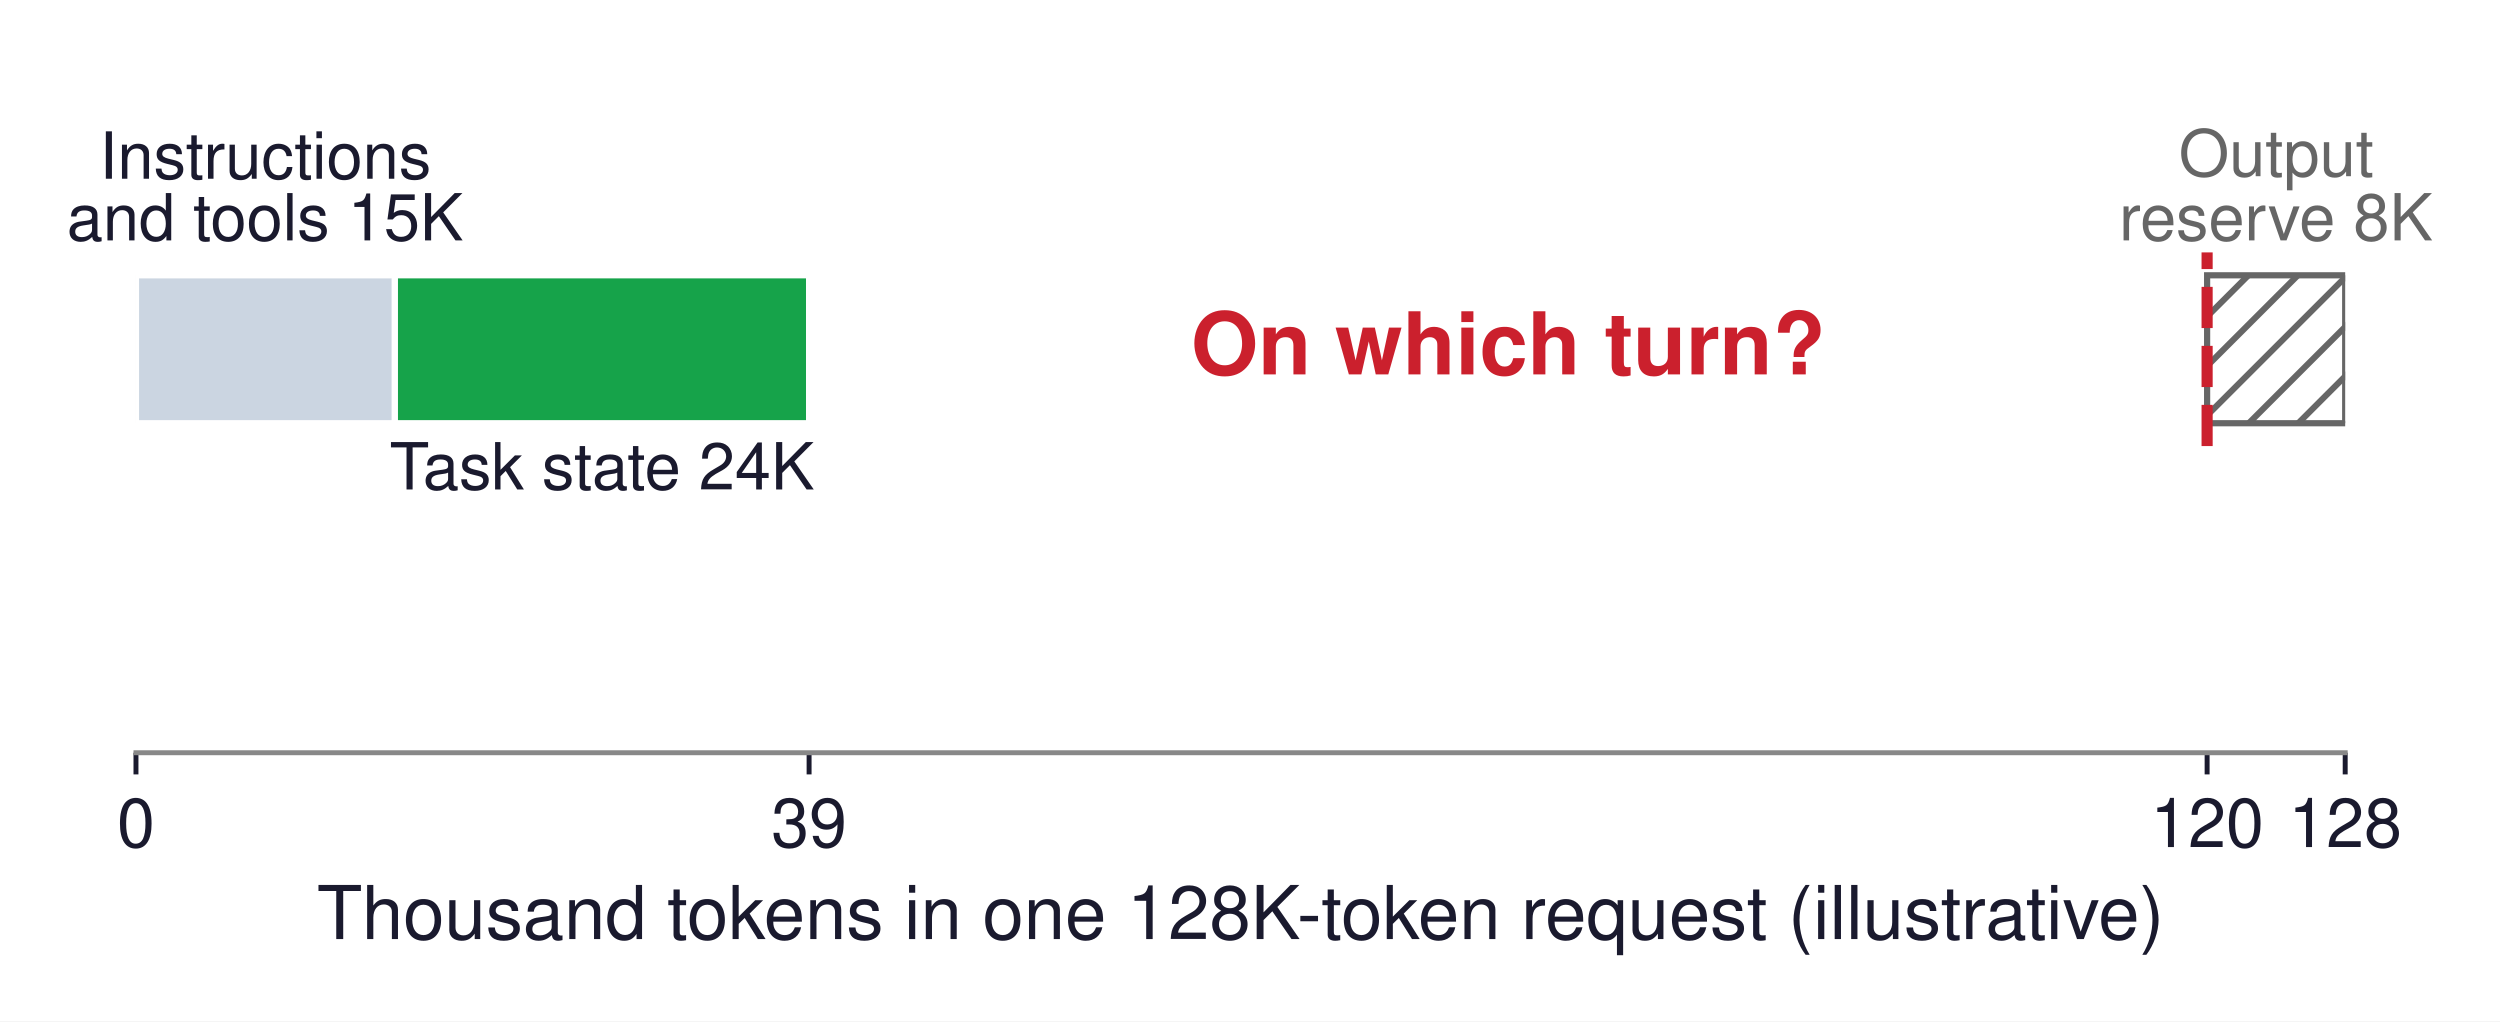
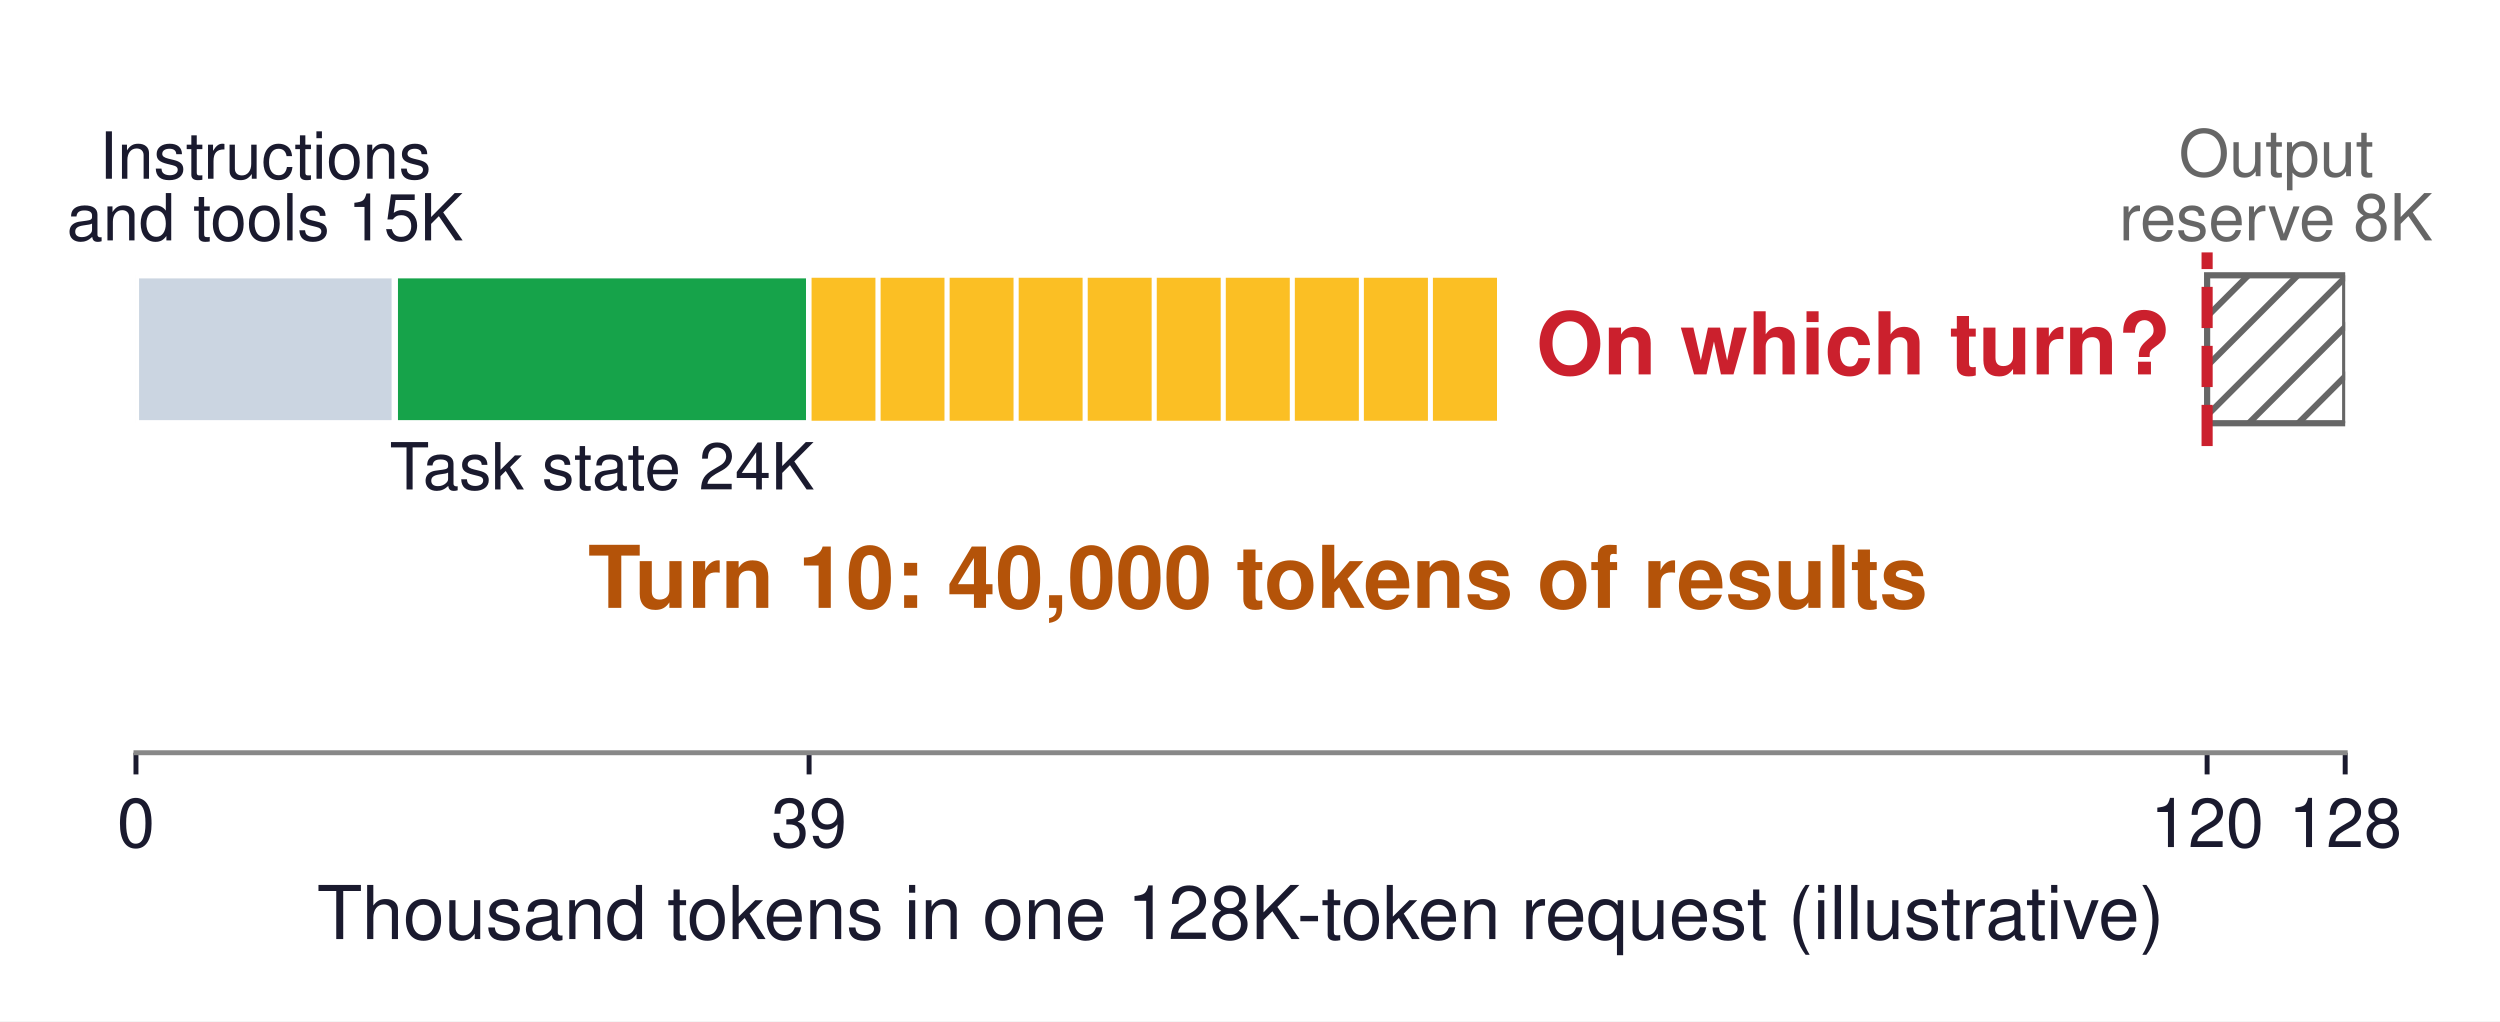
<svg xmlns="http://www.w3.org/2000/svg" xmlns:xlink="http://www.w3.org/1999/xlink" width="404.125pt" height="165.1pt" viewBox="0 0 404.125 165.1" version="1.1">
  <defs>
    <style type="text/css">*{stroke-linejoin: round; stroke-linecap: butt}</style>
  </defs>
  <g id="figure_1">
    <g id="patch_1">
      <path d="M 0 165.1  L 404.125 165.1  L 404.125 0  L 0 0  z " style="fill: #ffffff" />
    </g>
    <g id="axes_1">
      <g id="patch_2">
        <path d="M 21.98 121.68  L 379.1 121.68  L 379.1 10.8  L 21.98 10.8  z " style="fill: #ffffff" />
      </g>
      <g id="patch_3">
-         <path d="M 21.98 68.414  L 63.83 68.414  L 63.83 44.499  L 21.98 44.499  z " clip-path="url(#p19da9cc874)" style="fill: #cbd5e1; stroke: #ffffff; stroke-linejoin: miter" />
+         <path d="M 21.98 68.414  L 63.83 68.414  L 63.83 44.499  L 21.98 44.499  z " clip-path="url(#pfc2321e1b1)" style="fill: #cbd5e1; stroke: #ffffff; stroke-linejoin: miter" />
      </g>
      <g id="patch_4">
-         <path d="M 63.83 68.414  L 130.79 68.414  L 130.79 44.499  L 63.83 44.499  z " clip-path="url(#p19da9cc874)" style="fill: #16a34a; stroke: #ffffff; stroke-linejoin: miter" />
+         <path d="M 63.83 68.414  L 130.79 68.414  L 130.79 44.499  L 63.83 44.499  z " clip-path="url(#pfc2321e1b1)" style="fill: #16a34a; stroke: #ffffff; stroke-linejoin: miter" />
      </g>
      <g id="patch_5">
-         <path d="M 356.78 68.414  L 379.1 68.414  L 379.1 44.499  L 356.78 44.499  z " clip-path="url(#p19da9cc874)" style="fill: url(#h625ed194d1); stroke: #666666; stroke-linejoin: miter" />
+         <path d="M 356.78 68.414  L 379.1 68.414  L 379.1 44.499  L 356.78 44.499  z " clip-path="url(#pfc2321e1b1)" style="fill: url(#h6036116d89); stroke: #666666; stroke-linejoin: miter" />
+       </g>
+       <g id="patch_6">
+         <path d="M 130.79 68.414  L 141.95 68.414  L 141.95 44.499  L 130.79 44.499  z " clip-path="url(#pfc2321e1b1)" style="fill: #fbbf24; stroke: #ffffff; stroke-width: 0.8; stroke-linejoin: miter" />
+       </g>
+       <g id="patch_7">
+         <path d="M 141.95 68.414  L 153.11 68.414  L 153.11 44.499  L 141.95 44.499  z " clip-path="url(#pfc2321e1b1)" style="fill: #fbbf24; stroke: #ffffff; stroke-width: 0.8; stroke-linejoin: miter" />
+       </g>
+       <g id="patch_8">
+         <path d="M 153.11 68.414  L 164.27 68.414  L 164.27 44.499  L 153.11 44.499  z " clip-path="url(#pfc2321e1b1)" style="fill: #fbbf24; stroke: #ffffff; stroke-width: 0.8; stroke-linejoin: miter" />
+       </g>
+       <g id="patch_9">
+         <path d="M 164.27 68.414  L 175.43 68.414  L 175.43 44.499  L 164.27 44.499  z " clip-path="url(#pfc2321e1b1)" style="fill: #fbbf24; stroke: #ffffff; stroke-width: 0.8; stroke-linejoin: miter" />
+       </g>
+       <g id="patch_10">
+         <path d="M 175.43 68.414  L 186.59 68.414  L 186.59 44.499  L 175.43 44.499  z " clip-path="url(#pfc2321e1b1)" style="fill: #fbbf24; stroke: #ffffff; stroke-width: 0.8; stroke-linejoin: miter" />
+       </g>
+       <g id="patch_11">
+         <path d="M 186.59 68.414  L 197.75 68.414  L 197.75 44.499  L 186.59 44.499  z " clip-path="url(#pfc2321e1b1)" style="fill: #fbbf24; stroke: #ffffff; stroke-width: 0.8; stroke-linejoin: miter" />
+       </g>
+       <g id="patch_12">
+         <path d="M 197.75 68.414  L 208.91 68.414  L 208.91 44.499  L 197.75 44.499  z " clip-path="url(#pfc2321e1b1)" style="fill: #fbbf24; stroke: #ffffff; stroke-width: 0.8; stroke-linejoin: miter" />
+       </g>
+       <g id="patch_13">
+         <path d="M 208.91 68.414  L 220.07 68.414  L 220.07 44.499  L 208.91 44.499  z " clip-path="url(#pfc2321e1b1)" style="fill: #fbbf24; stroke: #ffffff; stroke-width: 0.8; stroke-linejoin: miter" />
+       </g>
+       <g id="patch_14">
+         <path d="M 220.07 68.414  L 231.23 68.414  L 231.23 44.499  L 220.07 44.499  z " clip-path="url(#pfc2321e1b1)" style="fill: #fbbf24; stroke: #ffffff; stroke-width: 0.8; stroke-linejoin: miter" />
+       </g>
+       <g id="patch_15">
+         <path d="M 231.23 68.414  L 242.39 68.414  L 242.39 44.499  L 231.23 44.499  z " clip-path="url(#pfc2321e1b1)" style="fill: #fbbf24; stroke: #ffffff; stroke-width: 0.8; stroke-linejoin: miter" />
      </g>
      <g id="matplotlib.axis_1">
        <g id="xtick_1">
          <g id="line2d_1">
            <defs>
-               <path id="m4dab3f2147" d="M 0 0  L 0 3.5  " style="stroke: #1a1a2e; stroke-width: 0.8" />
+               <path id="m01284392ca" d="M 0 0  L 0 3.5  " style="stroke: #1a1a2e; stroke-width: 0.8" />
            </defs>
            <g>
-               <use xlink:href="#m4dab3f2147" x="21.98" y="121.68" style="fill: #1a1a2e; stroke: #1a1a2e; stroke-width: 0.8" />
+               <use xlink:href="#m01284392ca" x="21.98" y="121.68" style="fill: #1a1a2e; stroke: #1a1a2e; stroke-width: 0.8" />
            </g>
          </g>
          <g id="text_1">
            <text style="font-size: 11px; font-family: 'Helvetica', 'Arial', 'DejaVu Sans', sans-serif; text-anchor: middle; fill: #1a1a2e" x="21.98" y="136.93" transform="rotate(-0 21.98039 136.93)">0</text>
          </g>
        </g>
        <g id="xtick_2">
          <g id="line2d_2">
            <g>
-               <use xlink:href="#m4dab3f2147" x="130.79" y="121.68" style="fill: #1a1a2e; stroke: #1a1a2e; stroke-width: 0.8" />
+               <use xlink:href="#m01284392ca" x="130.79" y="121.68" style="fill: #1a1a2e; stroke: #1a1a2e; stroke-width: 0.8" />
            </g>
          </g>
          <g id="text_2">
            <text style="font-size: 11px; font-family: 'Helvetica', 'Arial', 'DejaVu Sans', sans-serif; text-anchor: middle; fill: #1a1a2e" x="130.79" y="136.93" transform="rotate(-0 130.7904 136.93)">39</text>
          </g>
        </g>
        <g id="xtick_3">
          <g id="line2d_3">
            <g>
-               <use xlink:href="#m4dab3f2147" x="356.78" y="121.68" style="fill: #1a1a2e; stroke: #1a1a2e; stroke-width: 0.8" />
+               <use xlink:href="#m01284392ca" x="356.78" y="121.68" style="fill: #1a1a2e; stroke: #1a1a2e; stroke-width: 0.8" />
            </g>
          </g>
          <g id="text_3">
            <text style="font-size: 11px; font-family: 'Helvetica', 'Arial', 'DejaVu Sans', sans-serif; text-anchor: middle; fill: #1a1a2e" x="356.78" y="136.93" transform="rotate(-0 356.7804 136.93)">120</text>
          </g>
        </g>
        <g id="xtick_4">
          <g id="line2d_4">
            <g>
-               <use xlink:href="#m4dab3f2147" x="379.1" y="121.68" style="fill: #1a1a2e; stroke: #1a1a2e; stroke-width: 0.8" />
+               <use xlink:href="#m01284392ca" x="379.1" y="121.68" style="fill: #1a1a2e; stroke: #1a1a2e; stroke-width: 0.8" />
            </g>
          </g>
          <g id="text_4">
            <text style="font-size: 11px; font-family: 'Helvetica', 'Arial', 'DejaVu Sans', sans-serif; text-anchor: middle; fill: #1a1a2e" x="379.1" y="136.93" transform="rotate(-0 379.1004 136.93)">128</text>
          </g>
        </g>
        <g id="text_5">
          <text style="font-size: 12px; font-family: 'Helvetica', 'Arial', 'DejaVu Sans', sans-serif; text-anchor: middle; fill: #1a1a2e" x="200.54" y="151.799" transform="rotate(-0 200.5404 151.7991)">Thousand tokens in one 128K-token request (illustrative)</text>
        </g>
      </g>
      <g id="matplotlib.axis_2" />
      <g id="line2d_5">
-         <path d="M 356.78 72.11  L 356.78 40.803  " clip-path="url(#p19da9cc874)" style="fill: none; stroke-dasharray: 6.66,2.88; stroke-dashoffset: 0; stroke: #cb202d; stroke-width: 1.8" />
+         <path d="M 356.78 72.11  L 356.78 40.803  " clip-path="url(#pfc2321e1b1)" style="fill: none; stroke-dasharray: 6.66,2.88; stroke-dashoffset: 0; stroke: #cb202d; stroke-width: 1.8" />
      </g>
-       <g id="patch_6">
+       <g id="patch_16">
        <path d="M 21.98 121.68  L 379.1 121.68  " style="fill: none; stroke: #888888; stroke-width: 0.8; stroke-linejoin: miter; stroke-linecap: square" />
      </g>
      <g id="text_6">
        <text style="font-size: 10.5px; font-family: 'Helvetica', 'Arial', 'DejaVu Sans', sans-serif; fill: #1a1a2e" transform="translate(16.0623 28.89035)">Instructions</text>
        <text style="font-size: 10.5px; font-family: 'Helvetica', 'Arial', 'DejaVu Sans', sans-serif; fill: #1a1a2e" transform="translate(10.8 38.86227)">and tools 15K</text>
      </g>
      <g id="text_7">
        <text style="font-size: 10.5px; font-family: 'Helvetica', 'Arial', 'DejaVu Sans', sans-serif; text-anchor: middle; fill: #1a1a2e" x="97.31" y="79.115" transform="rotate(-0 97.31039 79.11547)">Task state 24K</text>
      </g>
      <g id="text_8">
        <text style="font-size: 10.5px; font-family: 'Helvetica', 'Arial', 'DejaVu Sans', sans-serif; fill: #666666" transform="translate(352.1814 28.48593)">Output</text>
        <text style="font-size: 10.5px; font-family: 'Helvetica', 'Arial', 'DejaVu Sans', sans-serif; fill: #666666" transform="translate(342.5558 38.86227)">reserve 8K</text>
      </g>
-       <g id="patch_7">
+       <g id="patch_17">
        <path d="M 134.576 85.155  Q 243.784 85.155 352.992 85.155  " style="fill: none; opacity: 0" />
        <path d="M 139.776 87.755  L 134.576 85.155  L 139.776 82.555  " style="fill: none; opacity: 0" />
        <path d="M 347.792 82.555  L 352.992 85.155  L 347.792 87.755  " style="fill: none; opacity: 0" />
      </g>
      <g id="text_9">
        <text style="font-weight: 700; font-size: 11px; font-family: 'Helvetica', 'Arial', 'DejaVu Sans', sans-serif; text-anchor: middle; fill: #b45309; opacity: 0" x="243.785" y="98.623" transform="rotate(-0 243.7854 98.62271)">81,000 tokens left for tool results; +4,000 per turn</text>
      </g>
      <g id="text_10">
        <text style="font-weight: 700; font-size: 11px; font-family: 'Helvetica', 'Arial', 'DejaVu Sans', sans-serif; text-anchor: middle; fill: #b45309; opacity: 0" x="203.33" y="96.014" transform="rotate(-0 203.3304 96.01377)">Turn 10: 40,000 tokens of results</text>
      </g>
      <g id="text_11">
-         <text style="font-weight: 700; font-size: 14px; font-family: 'Helvetica', 'Arial', 'DejaVu Sans', sans-serif; text-anchor: middle; fill: #cb202d" x="243.785" y="60.517" transform="rotate(-0 243.7854 60.51702)">On which turn?</text>
+         <text style="font-weight: 700; font-size: 14px; font-family: 'Helvetica', 'Arial', 'DejaVu Sans', sans-serif; text-anchor: middle; fill: #b45309" x="203.33" y="98.264" transform="rotate(-0 203.3304 98.26377)">Turn 10: 40,000 tokens of results</text>
      </g>
      <g id="text_12">
+         <text style="font-weight: 700; font-size: 14px; font-family: 'Helvetica', 'Arial', 'DejaVu Sans', sans-serif; text-anchor: middle; fill: #cb202d" x="299.585" y="60.517" transform="rotate(-0 299.5854 60.51702)">On which turn?</text>
+       </g>
+       <g id="text_13">
        <text style="font-weight: 700; font-size: 11px; font-family: 'Helvetica', 'Arial', 'DejaVu Sans', sans-serif; text-anchor: middle; fill: #cb202d; opacity: 0" x="243.785" y="96.014" transform="rotate(-0 243.7854 96.01377)">Turn 21 needs 84,000 &gt; 81,000 tokens</text>
      </g>
-       <g id="text_13">
+       <g id="text_14">
        <text style="font-weight: 700; font-size: 11px; font-family: 'Helvetica', 'Arial', 'DejaVu Sans', sans-serif; text-anchor: middle; fill: #cb202d; opacity: 0" x="243.785" y="111.667" transform="rotate(-0 243.7854 111.6674)">Lasting 30 turns allows at most 2,700 per result</text>
      </g>
    </g>
  </g>
  <defs>
-     <clipPath id="p19da9cc874">
+     <clipPath id="pfc2321e1b1">
      <rect x="21.98" y="10.8" width="357.12" height="110.88" />
    </clipPath>
  </defs>
  <defs>
-     <pattern id="h625ed194d1" patternUnits="userSpaceOnUse" x="0" y="0" width="72" height="72">
+     <pattern id="h6036116d89" patternUnits="userSpaceOnUse" x="0" y="0" width="72" height="72">
      <rect x="0" y="0" width="73" height="73" fill="#ffffff" />
      <path d="M -36 36  L 36 -36  M -32 40  L 40 -32  M -28 44  L 44 -28  M -24 48  L 48 -24  M -20 52  L 52 -20  M -16 56  L 56 -16  M -12 60  L 60 -12  M -8 64  L 64 -8  M -4 68  L 68 -4  M 0 72  L 72 0  M 4 76  L 76 4  M 8 80  L 80 8  M 12 84  L 84 12  M 16 88  L 88 16  M 20 92  L 92 20  M 24 96  L 96 24  M 28 100  L 100 28  M 32 104  L 104 32  M 36 108  L 108 36  " style="fill: #666666; stroke: #666666; stroke-width: 1.0; stroke-linecap: butt; stroke-linejoin: miter" />
    </pattern>
  </defs>
</svg>
